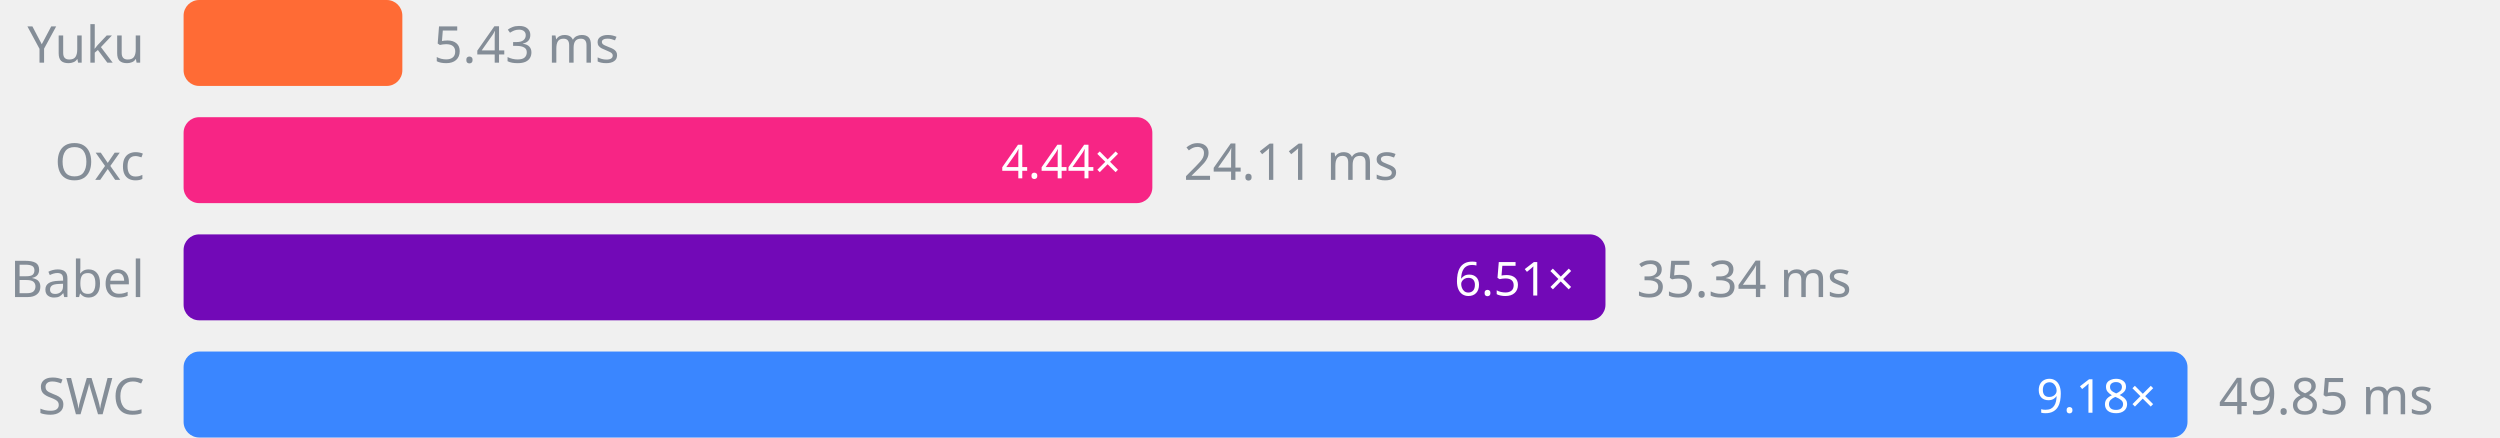
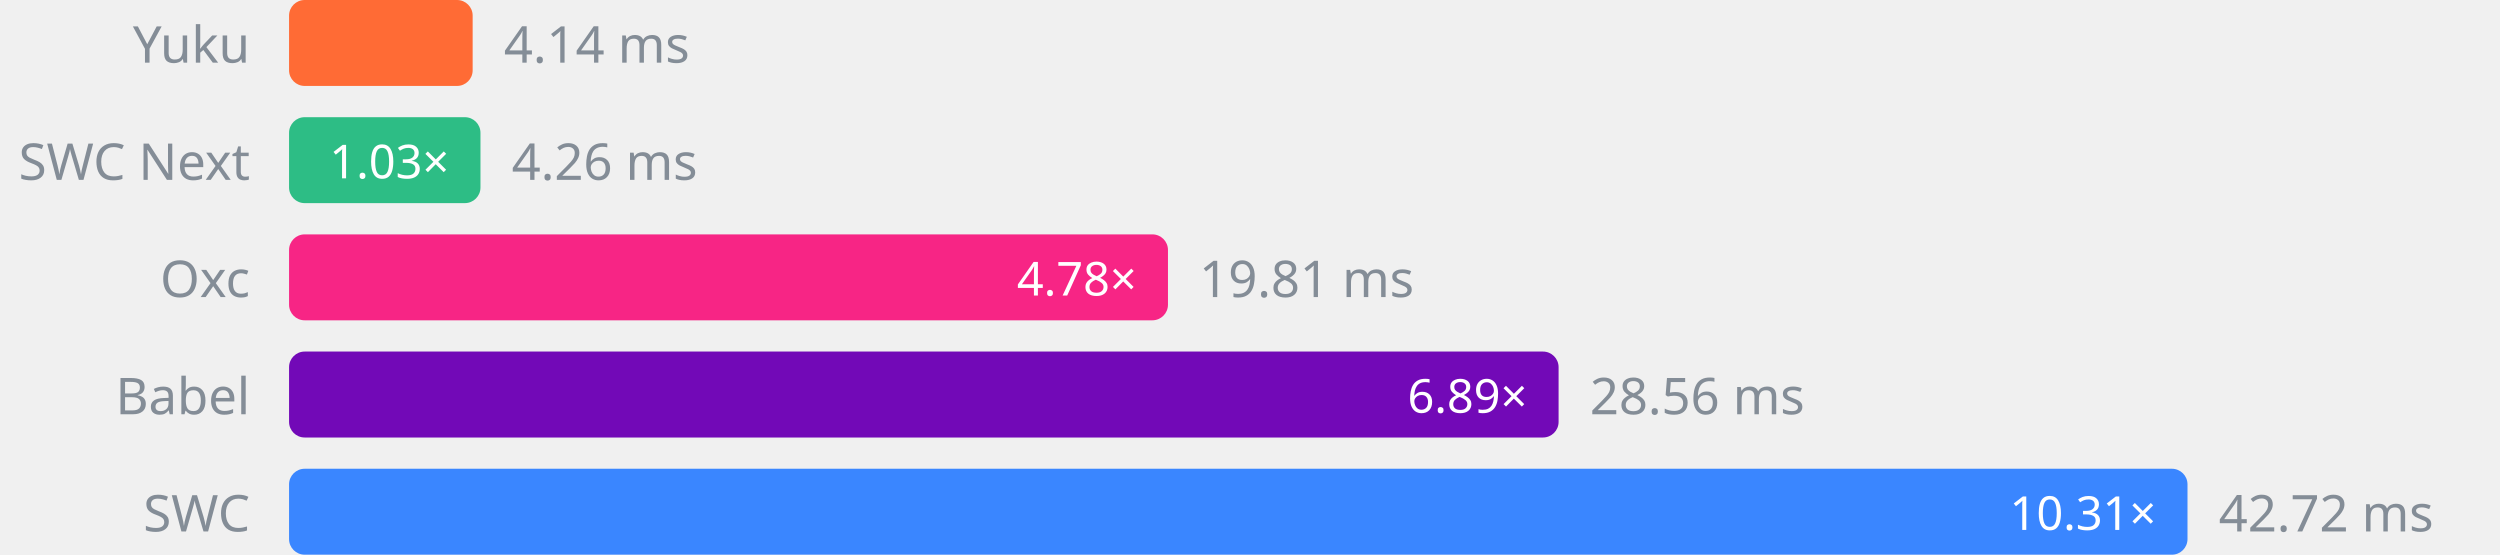
- <svg xmlns="http://www.w3.org/2000/svg" width="640" height="112" viewBox="0 0 640 112">
+ <svg xmlns="http://www.w3.org/2000/svg" width="640" height="142" viewBox="0 0 640 142">
  <style>
    text { font: 13px -apple-system, BlinkMacSystemFont, "Segoe UI", "Noto Sans", Helvetica, Arial, sans-serif; fill: #848d97; dominant-baseline: central; font-variant-numeric: tabular-nums }
    .ratio { font-size: 12px; fill: #fff }
  </style>
-   <text x="37" y="11" text-anchor="end">Yuku</text>
-   <rect x="47" y="0" width="56" height="22" rx="4" fill="#FF6B35" />
-   <text x="111" y="11">5.43 ms</text>
-   <text x="37" y="41" text-anchor="end">Oxc</text>
-   <rect x="47" y="30" width="248" height="22" rx="4" fill="#F72585" />
-   <text x="303" y="41">24.11 ms</text>
-   <text class="ratio" x="287" y="41" text-anchor="end">4.44×</text>
-   <text x="37" y="71" text-anchor="end">Babel</text>
-   <rect x="47" y="60" width="364" height="22" rx="4" fill="#7209B7" />
-   <text x="419" y="71">35.34 ms</text>
-   <text class="ratio" x="403" y="71" text-anchor="end">6.51×</text>
-   <text x="37" y="101" text-anchor="end">SWC</text>
-   <rect x="47" y="90" width="513" height="22" rx="4" fill="#3A86FF" />
-   <text x="568" y="101">49.85 ms</text>
-   <text class="ratio" x="552" y="101" text-anchor="end">9.18×</text>
+   <text x="64" y="11" text-anchor="end">Yuku</text>
+   <rect x="74" y="0" width="47" height="22" rx="4" fill="#FF6B35" />
+   <text x="129" y="11">4.14 ms</text>
+   <text x="64" y="41" text-anchor="end">SWC Next</text>
+   <rect x="74" y="30" width="49" height="22" rx="4" fill="#2DBD85" />
+   <text x="131" y="41">4.26 ms</text>
+   <text class="ratio" x="115" y="41" text-anchor="end">1.03×</text>
+   <text x="64" y="71" text-anchor="end">Oxc</text>
+   <rect x="74" y="60" width="225" height="22" rx="4" fill="#F72585" />
+   <text x="307" y="71">19.81 ms</text>
+   <text class="ratio" x="291" y="71" text-anchor="end">4.78×</text>
+   <text x="64" y="101" text-anchor="end">Babel</text>
+   <rect x="74" y="90" width="325" height="22" rx="4" fill="#7209B7" />
+   <text x="407" y="101">28.56 ms</text>
+   <text class="ratio" x="391" y="101" text-anchor="end">6.89×</text>
+   <text x="64" y="131" text-anchor="end">SWC</text>
+   <rect x="74" y="120" width="486" height="22" rx="4" fill="#3A86FF" />
+   <text x="568" y="131">42.72 ms</text>
+   <text class="ratio" x="552" y="131" text-anchor="end">10.31×</text>
</svg>
